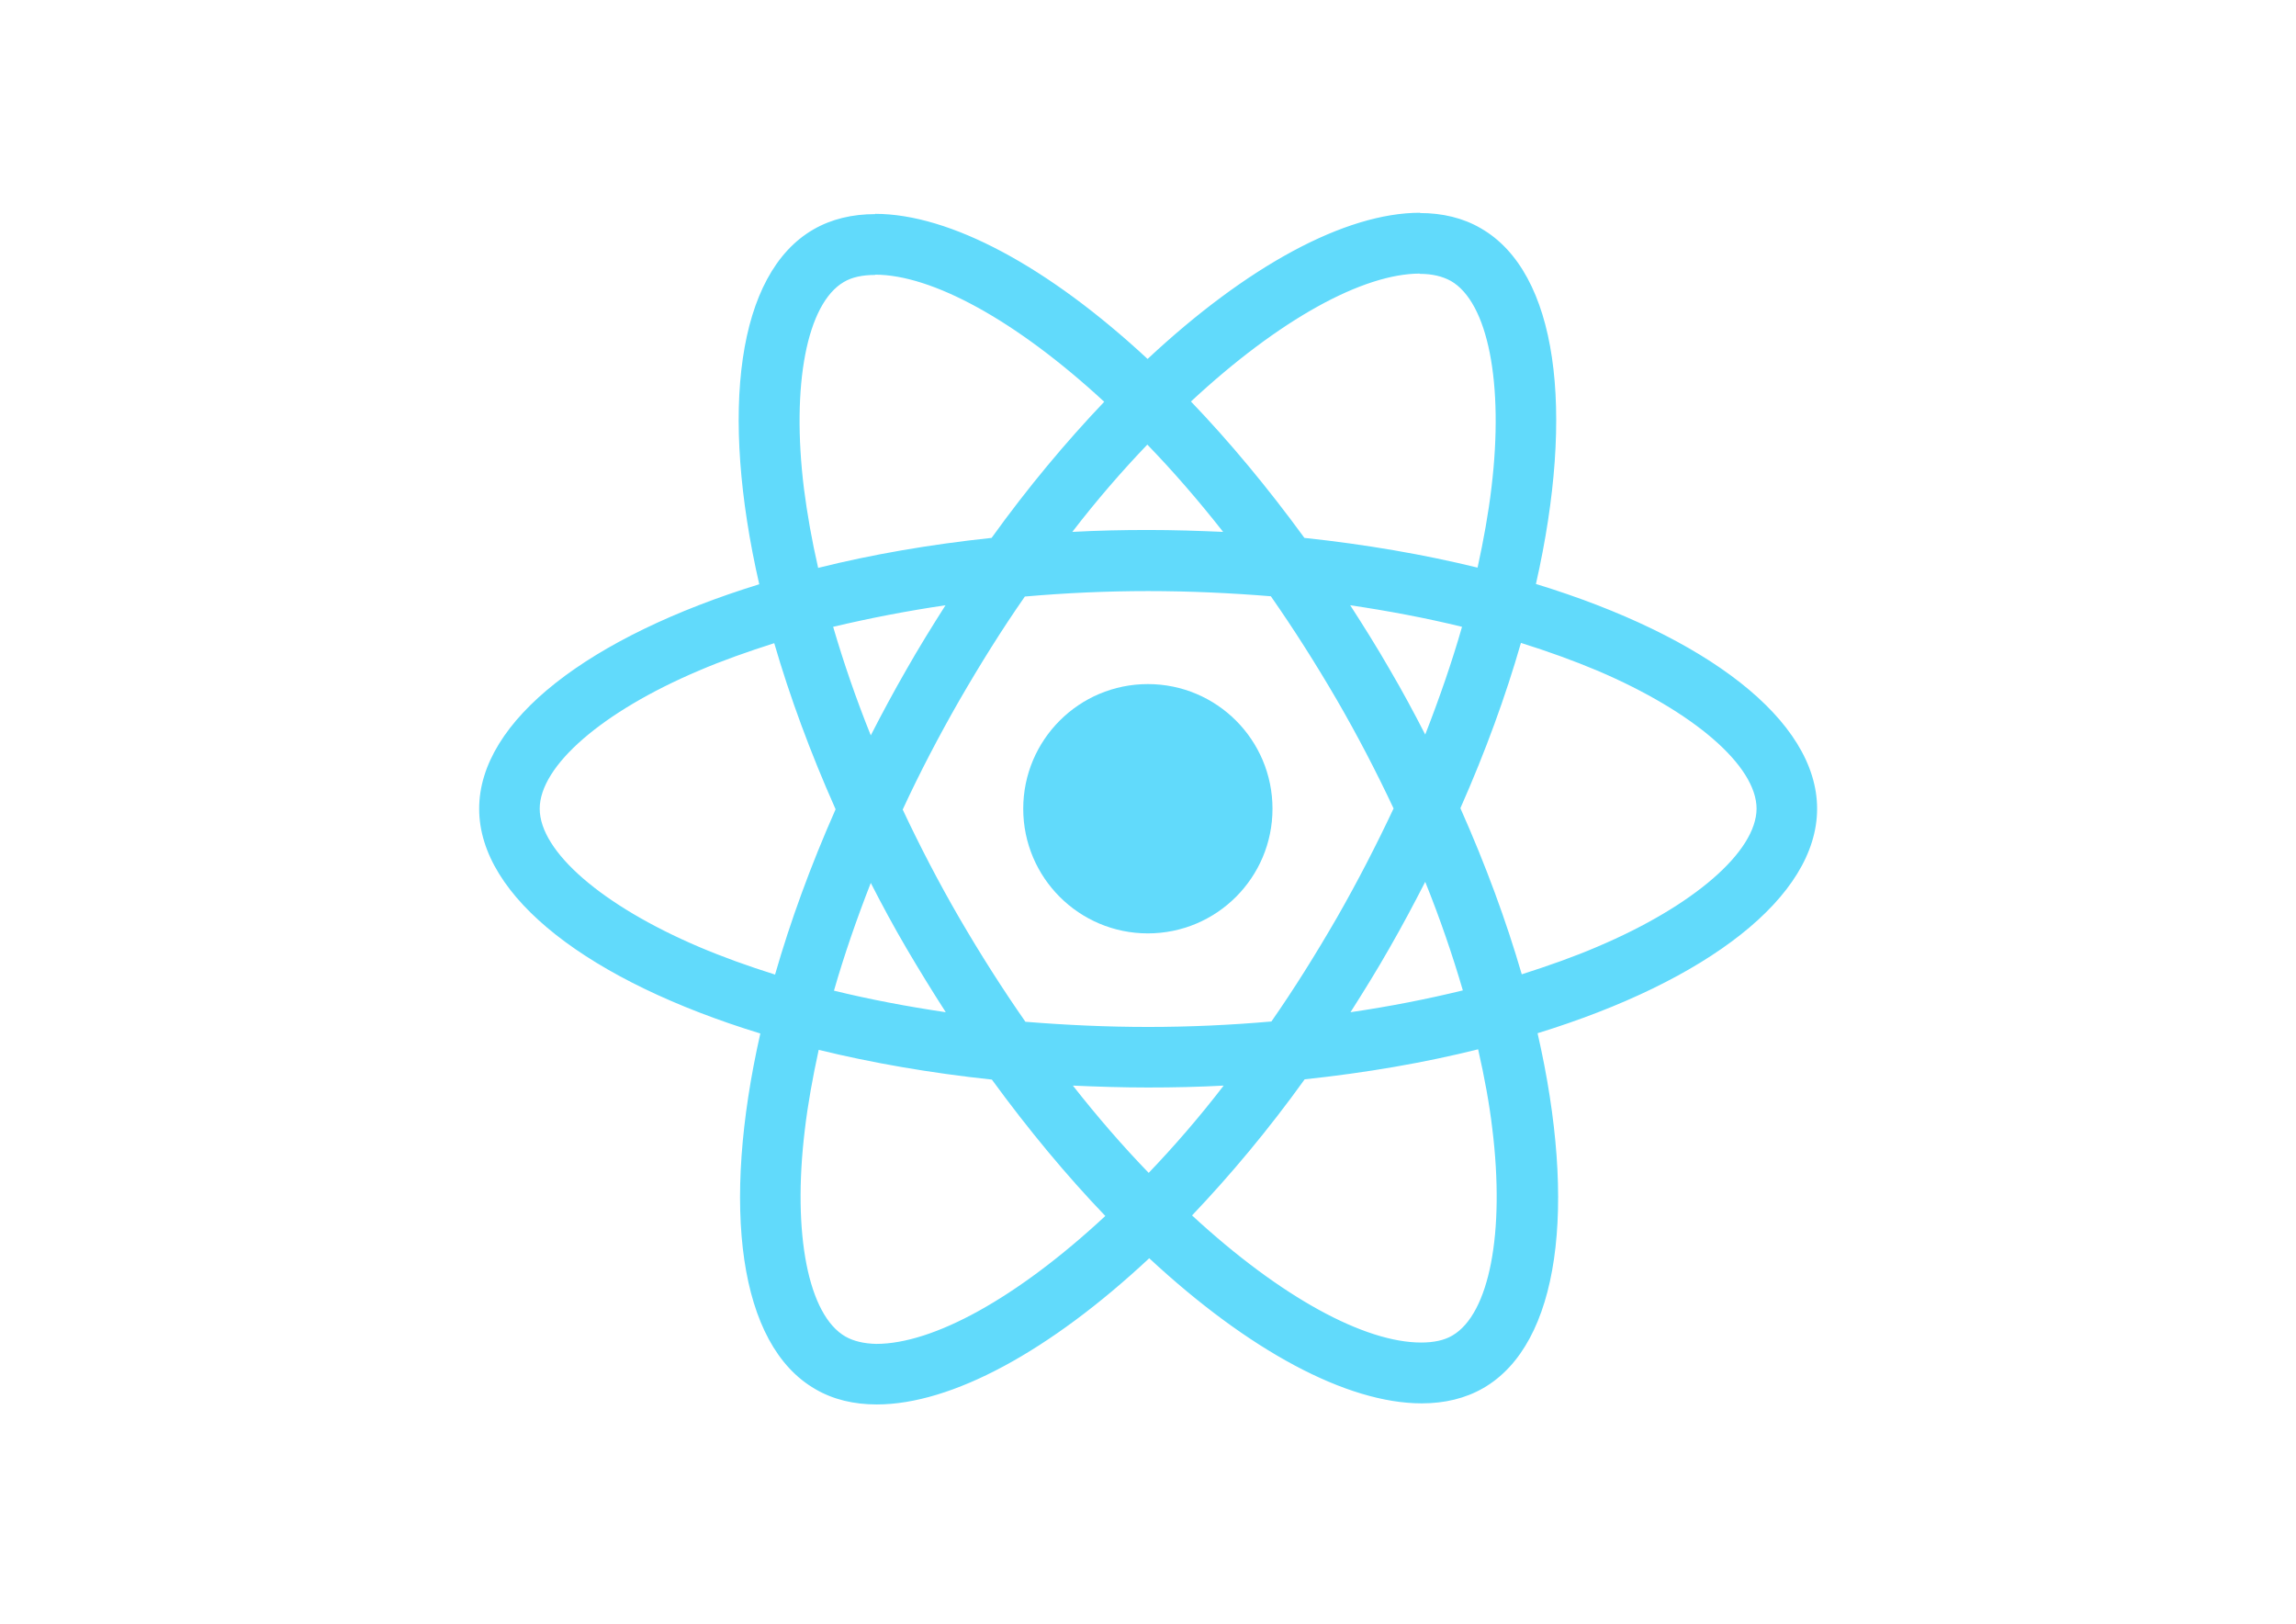
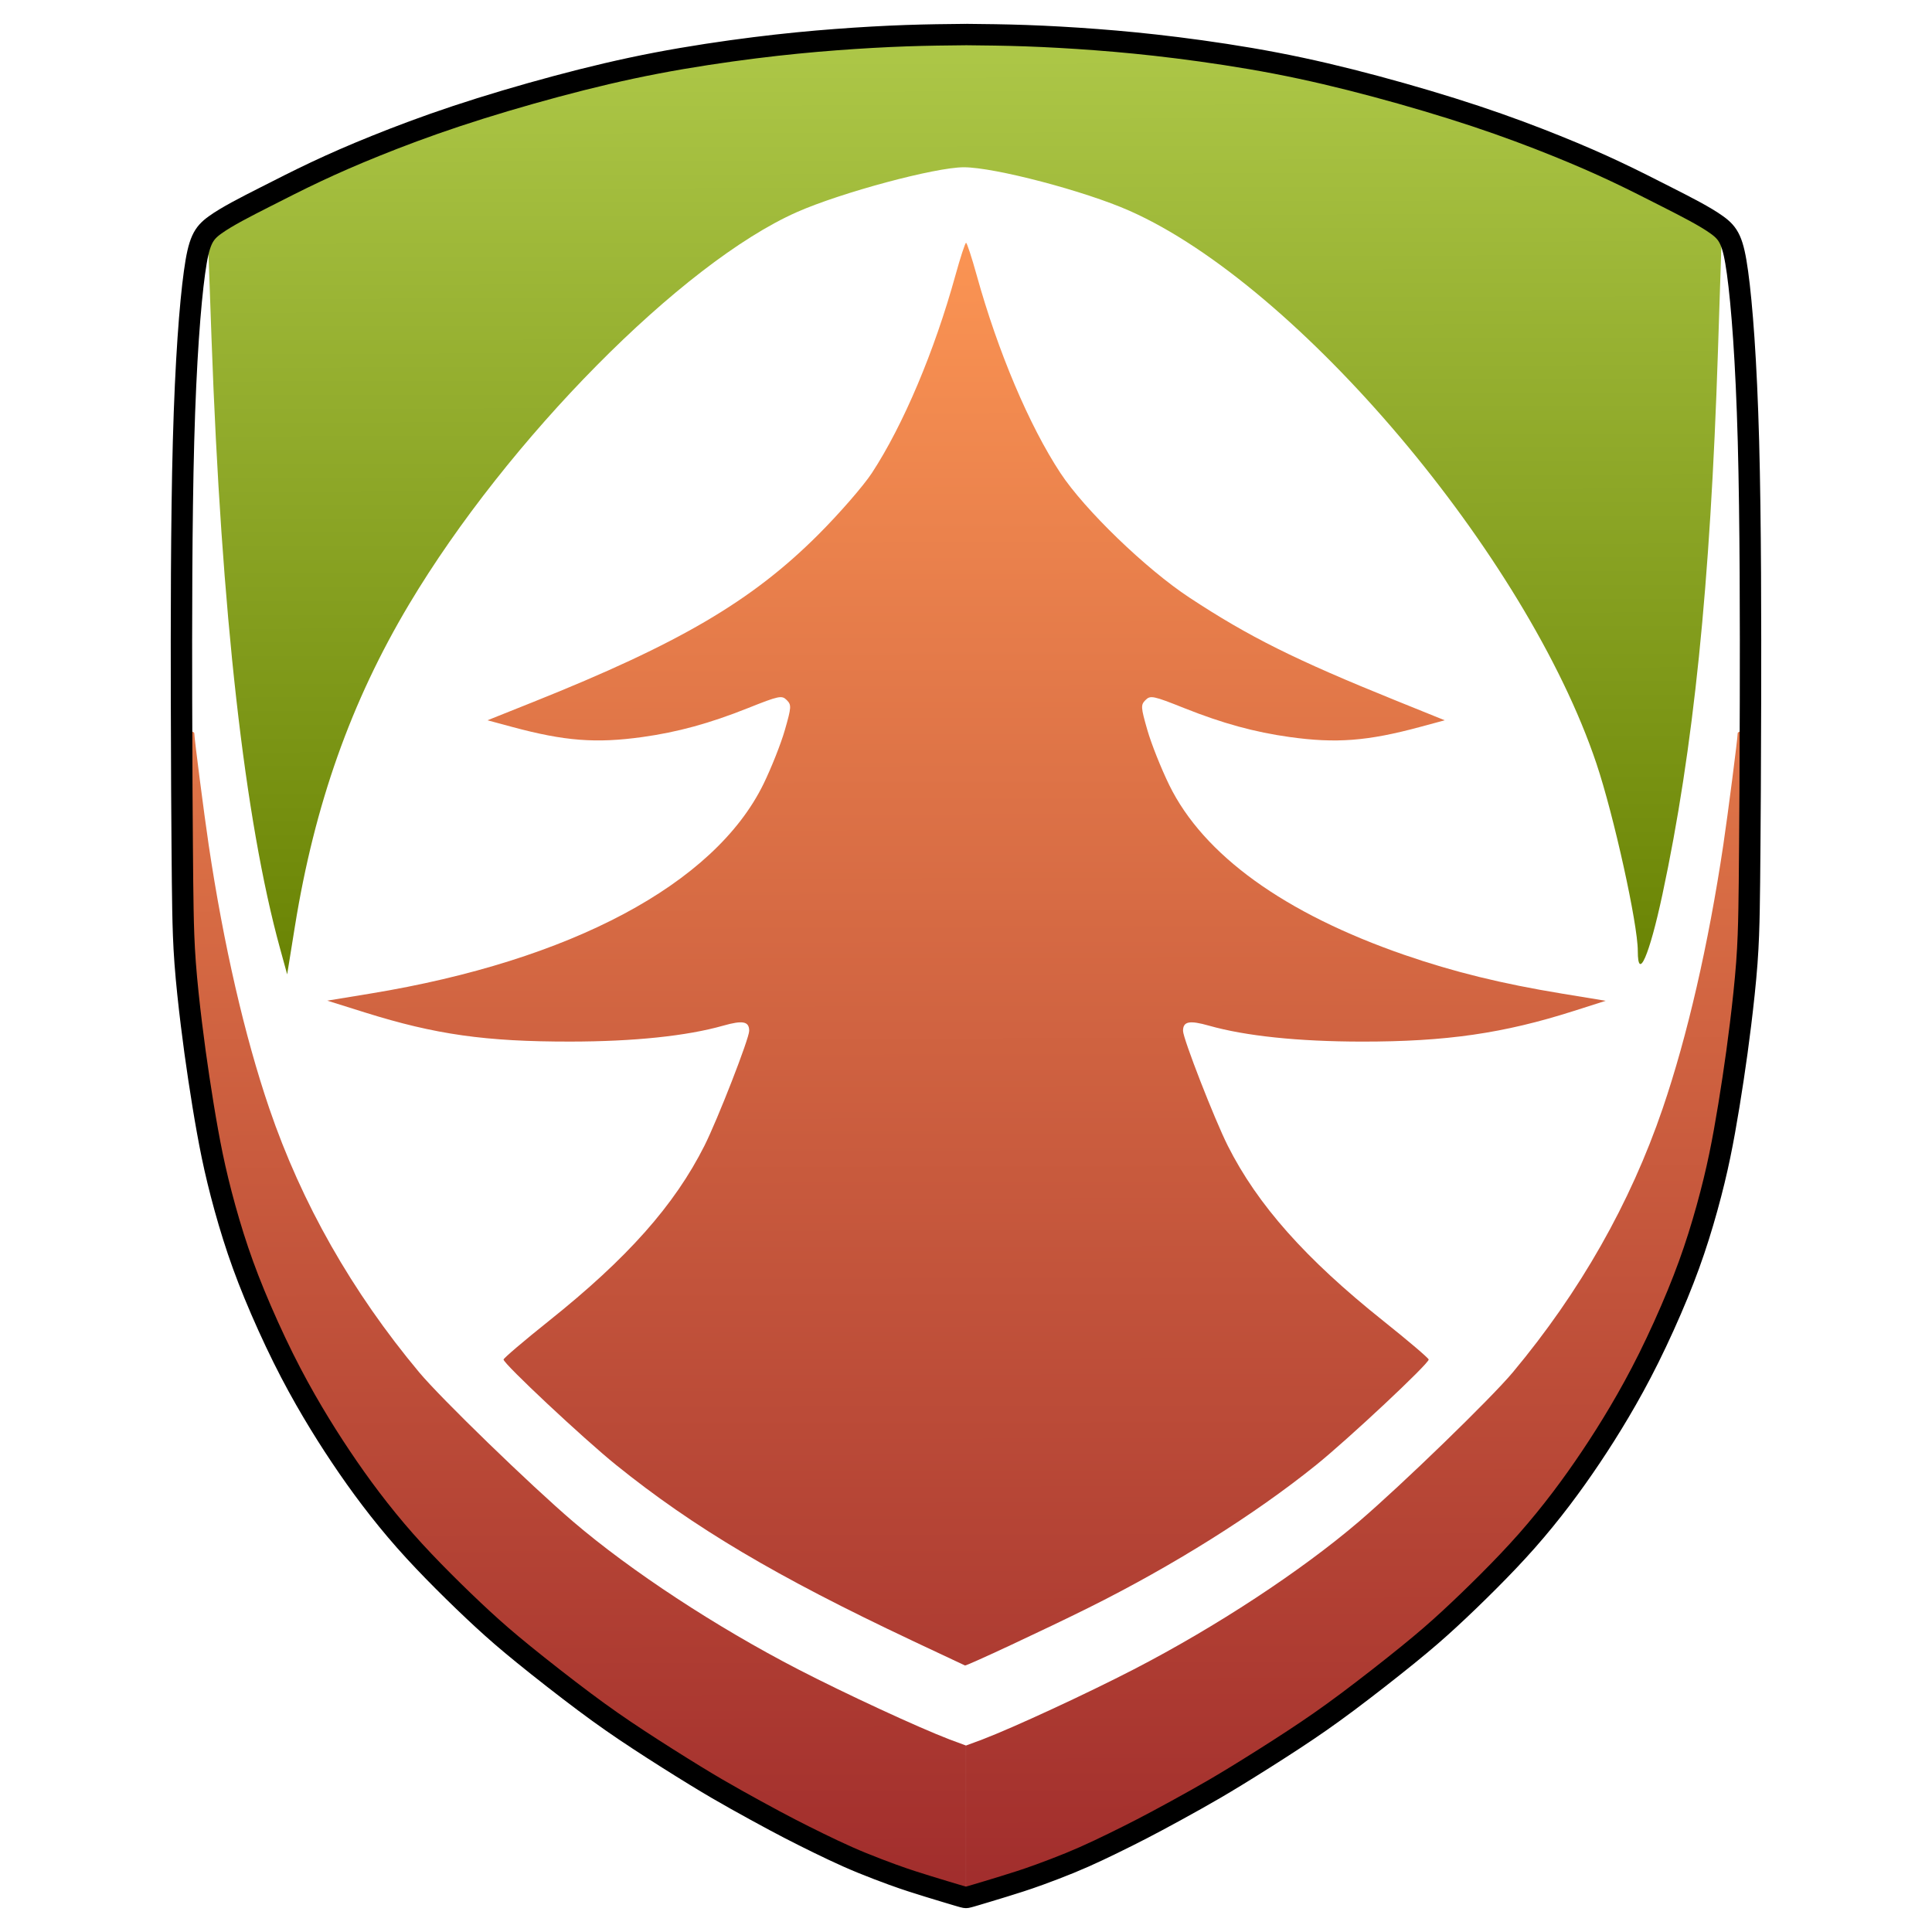
- <svg xmlns="http://www.w3.org/2000/svg" viewBox="0 0 841.9 595.3">
-   <g fill="#61DAFB">
-     <path d="M666.3 296.5c0-32.5-40.7-63.3-103.1-82.4 14.4-63.6 8-114.2-20.2-130.4-6.5-3.8-14.1-5.6-22.4-5.6v22.3c4.6 0 8.3.9 11.4 2.6 13.6 7.8 19.5 37.5 14.9 75.7-1.1 9.4-2.9 19.3-5.1 29.4-19.6-4.8-41-8.5-63.5-10.9-13.5-18.5-27.5-35.3-41.6-50 32.6-30.3 63.2-46.9 84-46.9V78c-27.5 0-63.5 19.6-99.9 53.6-36.4-33.8-72.4-53.2-99.9-53.2v22.3c20.7 0 51.4 16.5 84 46.6-14 14.7-28 31.4-41.3 49.9-22.6 2.4-44 6.1-63.6 11-2.3-10-4-19.7-5.2-29-4.7-38.2 1.1-67.9 14.6-75.8 3-1.8 6.9-2.6 11.5-2.6V78.5c-8.4 0-16 1.8-22.6 5.6-28.1 16.2-34.4 66.7-19.9 130.1-62.2 19.2-102.7 49.9-102.7 82.3 0 32.5 40.7 63.3 103.1 82.4-14.4 63.6-8 114.2 20.2 130.4 6.5 3.8 14.1 5.6 22.5 5.6 27.5 0 63.5-19.6 99.9-53.6 36.4 33.8 72.4 53.2 99.9 53.2 8.4 0 16-1.8 22.6-5.6 28.1-16.2 34.4-66.7 19.9-130.1 62-19.1 102.5-49.9 102.5-82.3zm-130.2-66.7c-3.7 12.9-8.3 26.2-13.5 39.5-4.1-8-8.4-16-13.1-24-4.6-8-9.5-15.8-14.4-23.4 14.2 2.1 27.9 4.7 41 7.9zm-45.8 106.5c-7.8 13.5-15.8 26.3-24.1 38.2-14.9 1.3-30 2-45.2 2-15.1 0-30.2-.7-45-1.9-8.3-11.9-16.4-24.6-24.2-38-7.6-13.1-14.5-26.4-20.8-39.8 6.2-13.4 13.2-26.8 20.7-39.9 7.8-13.5 15.8-26.3 24.1-38.2 14.9-1.3 30-2 45.2-2 15.1 0 30.2.7 45 1.9 8.3 11.9 16.4 24.6 24.2 38 7.6 13.1 14.5 26.4 20.8 39.8-6.3 13.4-13.2 26.8-20.7 39.9zm32.3-13c5.4 13.4 10 26.8 13.8 39.8-13.1 3.2-26.9 5.9-41.2 8 4.9-7.7 9.8-15.6 14.4-23.7 4.6-8 8.9-16.1 13-24.1zM421.2 430c-9.3-9.6-18.6-20.3-27.8-32 9 .4 18.2.7 27.5.7 9.4 0 18.7-.2 27.8-.7-9 11.7-18.3 22.4-27.5 32zm-74.4-58.9c-14.2-2.1-27.9-4.7-41-7.9 3.7-12.9 8.3-26.2 13.5-39.5 4.1 8 8.4 16 13.1 24 4.7 8 9.5 15.8 14.4 23.4zM420.7 163c9.3 9.6 18.6 20.3 27.8 32-9-.4-18.2-.7-27.5-.7-9.4 0-18.7.2-27.8.7 9-11.7 18.3-22.4 27.5-32zm-74 58.9c-4.9 7.7-9.8 15.6-14.4 23.7-4.6 8-8.9 16-13 24-5.4-13.4-10-26.8-13.8-39.8 13.1-3.1 26.9-5.8 41.2-7.9zm-90.5 125.2c-35.4-15.1-58.3-34.9-58.3-50.6 0-15.7 22.9-35.6 58.3-50.6 8.6-3.7 18-7 27.7-10.1 5.7 19.6 13.2 40 22.5 60.9-9.2 20.8-16.6 41.1-22.2 60.6-9.9-3.1-19.3-6.5-28-10.2zM310 490c-13.6-7.8-19.5-37.5-14.9-75.7 1.1-9.4 2.9-19.3 5.1-29.4 19.6 4.8 41 8.5 63.5 10.9 13.5 18.5 27.5 35.3 41.6 50-32.6 30.3-63.2 46.9-84 46.9-4.5-.1-8.3-1-11.3-2.7zm237.2-76.2c4.7 38.2-1.1 67.9-14.6 75.8-3 1.8-6.9 2.6-11.5 2.6-20.7 0-51.4-16.5-84-46.6 14-14.7 28-31.4 41.3-49.9 22.6-2.4 44-6.1 63.6-11 2.3 10.1 4.1 19.8 5.2 29.1zm38.5-66.7c-8.6 3.7-18 7-27.7 10.1-5.7-19.6-13.2-40-22.5-60.9 9.2-20.8 16.6-41.1 22.2-60.6 9.9 3.1 19.3 6.5 28.1 10.2 35.4 15.1 58.3 34.9 58.3 50.6-.1 15.7-23 35.6-58.4 50.6zM320.8 78.4z" />
-     <circle cx="420.9" cy="296.5" r="45.7" />
-     <path d="M520.5 78.1z" />
+ <svg xmlns="http://www.w3.org/2000/svg" xmlns:xlink="http://www.w3.org/1999/xlink" width="1024" height="1024" viewBox="0 0 270.933 270.933" version="1.1" id="svg5" xml:space="preserve">
+   <defs id="defs2">
+     <linearGradient id="linearGradient980">
+       <stop style="stop-color:#ff9955;stop-opacity:1" offset="0" id="stop976" />
+       <stop style="stop-color:#a02c2c;stop-opacity:1" offset="1" id="stop978" />
+     </linearGradient>
+     <linearGradient id="linearGradient60252">
+       <stop style="stop-color:#e5ff80;stop-opacity:1" offset="0" id="stop60248" />
+       <stop style="stop-color:#668000;stop-opacity:1" offset="1" id="stop60250" />
+     </linearGradient>
+     <clipPath clipPathUnits="userSpaceOnUse" id="clipPath56971-9-5-58">
+       <path style="fill:#ffff00;stroke:none;stroke-width:0.141;stroke-linecap:round;stroke-linejoin:round;stroke-dasharray:none;stop-color:#000000" d="m -2381.075,221.21 c -2.081,-7.562 -3.447,-19.704 -4.023,-35.754 l -0.235,-6.568 4.053,-2.092 c 6.894,-3.558 16.576,-6.707 24.446,-7.95 12.521,-1.978 27.541,-1.406 38.938,1.483 6.779,1.718 14.134,4.499 18.628,7.043 l 2.75,1.557 -0.239,7.296 c -0.448,13.673 -1.431,23.278 -3.256,31.805 -0.768,3.587 -1.443,5.129 -1.443,3.297 0,-1.575 -1.408,-7.953 -2.425,-10.982 -4.092,-12.189 -17.468,-28.026 -27.381,-32.417 -2.624,-1.163 -7.918,-2.553 -9.719,-2.553 -1.674,0 -7.189,1.481 -9.785,2.628 -6.738,2.977 -16.974,13.326 -22.744,22.996 -3.409,5.712 -5.546,11.741 -6.7,18.897 l -0.453,2.812 z" id="path56973-8-2-6" />
+     </clipPath>
+     <linearGradient xlink:href="#linearGradient60252" id="linearGradient20009" gradientUnits="userSpaceOnUse" gradientTransform="matrix(4.705459,0,0,2.215384,10715.065,-1121.734)" x1="-2774.485" y1="561.838" x2="-2774.3" y2="608.047" />
+     <linearGradient xlink:href="#linearGradient980" id="linearGradient6893" gradientUnits="userSpaceOnUse" gradientTransform="matrix(11.2519,0,0,5.297522,31352.808,-2953.157)" x1="-2774.485" y1="561.838" x2="-2774.3" y2="608.047" />
+     <linearGradient xlink:href="#linearGradient980" id="linearGradient7074" gradientUnits="userSpaceOnUse" gradientTransform="matrix(11.2519,0,0,5.297522,31354.39,-2953.157)" x1="-2774.485" y1="561.838" x2="-2774.3" y2="608.047" />
+     <clipPath clipPathUnits="userSpaceOnUse" id="clipPath7076">
+       <path style="fill:#808000;stroke:none;stroke-width:0.035;stroke-linecap:round;stroke-linejoin:round;stroke-dasharray:none;stop-color:#000000" d="m -2529.845,732.404 c -3.454,-1.006 -5.285,-1.702 -7.904,-3.009 -8.92,-4.449 -15.936,-9.346 -21.801,-15.217 -2.068,-2.07 -2.931,-3.054 -4.435,-5.059 -2.854,-3.804 -5.293,-8.13 -6.804,-12.067 -1.815,-4.731 -2.726,-8.672 -3.534,-15.295 -0.52,-4.258 -0.536,-4.561 -0.583,-11.202 l -0.044,-6.291 h 0.383 c 0.26,0 0.383,0.041 0.383,0.127 0,0.276 0.583,4.799 0.844,6.543 0.872,5.835 2.109,11.214 3.553,15.445 1.899,5.566 4.844,10.751 8.792,15.481 1.268,1.519 6.513,6.605 9.028,8.755 3.394,2.9 8.367,6.165 13.19,8.659 2.74,1.417 7.066,3.42 8.887,4.115 l 0.963,0.357 v 7.004 c 0,2.289 0,1.852 -7e-4,1.898 0,0.039 -0.476,-0.117 -0.913,-0.245 z m 1.834,0 c 3.454,-1.006 5.285,-1.702 7.904,-3.009 8.92,-4.449 15.936,-9.346 21.801,-15.217 2.068,-2.07 2.931,-3.054 4.435,-5.059 2.854,-3.804 5.293,-8.13 6.804,-12.067 1.815,-4.731 2.726,-8.672 3.534,-15.295 0.52,-4.258 0.536,-4.561 0.583,-11.202 l 0.044,-6.291 h -0.383 c -0.26,0 -0.383,0.041 -0.383,0.127 0,0.276 -0.583,4.799 -0.844,6.543 -0.872,5.835 -2.109,11.214 -3.553,15.445 -1.899,5.566 -4.844,10.751 -8.792,15.481 -1.268,1.519 -6.513,6.605 -9.028,8.755 -3.394,2.9 -8.367,6.165 -13.19,8.659 -2.74,1.417 -7.066,3.42 -8.887,4.115 l -0.963,0.357 v 7.004 c 0,2.289 0,1.852 7e-4,1.898 0,0.039 0.476,-0.117 0.913,-0.245 z" id="path7078" class="UnoptimicedTransforms" transform="matrix(2.391244,0,0,2.391244,6182.749,-1485.868)" />
+     </clipPath>
+     <clipPath clipPathUnits="userSpaceOnUse" id="clipPath7218">
+       <path style="fill:#ffe680;stroke:none;stroke-width:0.169;stroke-linecap:round;stroke-linejoin:round;stroke-dasharray:none;stop-color:#000000" d="m 127.878,230.053 c -19.015,-8.967 -30.584,-15.831 -41.47,-24.605 -4.548,-3.666 -15.794,-14.2 -15.794,-14.795 0,-0.186 2.869,-2.629 6.375,-5.428 11,-8.782 17.591,-16.204 21.791,-24.541 1.857,-3.685 6.282,-15.044 6.282,-16.125 0,-1.33 -0.891,-1.508 -3.639,-0.728 -5.114,1.453 -12.527,2.226 -21.414,2.235 -11.901,0.012 -18.944,-0.984 -28.802,-4.074 l -5.315,-1.666 6.091,-1.001 c 28.077,-4.613 48.228,-15.359 55.08,-29.373 1.103,-2.257 2.454,-5.666 3.001,-7.575 0.924,-3.225 0.942,-3.524 0.257,-4.21 -0.685,-0.685 -1.072,-0.604 -5.448,1.139 -5.375,2.141 -9.837,3.364 -14.785,4.052 -6.519,0.907 -10.917,0.566 -18.252,-1.413 l -3.474,-0.937 6.381,-2.552 c 20.532,-8.212 30.667,-14.157 39.972,-23.446 2.974,-2.969 6.373,-6.876 7.556,-8.682 4.393,-6.713 8.768,-17.065 11.706,-27.696 0.697,-2.522 1.371,-4.584 1.498,-4.582 0.127,0 0.803,2.065 1.502,4.586 2.973,10.703 7.351,21.043 11.726,27.692 3.386,5.146 11.994,13.46 18.095,17.475 8.362,5.504 14.847,8.737 28.974,14.446 l 6.83,2.76 -3.475,0.938 c -7.335,1.98 -11.732,2.32 -18.252,1.413 -4.947,-0.688 -9.409,-1.911 -14.785,-4.052 -4.375,-1.743 -4.763,-1.824 -5.448,-1.139 -0.685,0.685 -0.667,0.984 0.258,4.21 0.547,1.91 1.927,5.377 3.065,7.705 4.802,9.816 16.173,18.024 33.03,23.841 6.881,2.374 13.612,4.027 22.038,5.411 l 6.143,1.009 -4.472,1.426 c -9.869,3.148 -17.907,4.309 -29.749,4.297 -8.888,-0.01 -16.3,-0.783 -21.414,-2.235 -2.747,-0.78 -3.639,-0.602 -3.639,0.728 0,1.081 4.425,12.439 6.282,16.125 4.167,8.272 10.894,15.848 21.791,24.543 3.506,2.798 6.376,5.239 6.376,5.426 0,0.595 -11.247,11.131 -15.801,14.801 -8.603,6.933 -20.056,14.118 -31.912,20.017 -5.962,2.966 -17.065,8.152 -17.309,8.084 -0.038,-0.012 -3.394,-1.586 -7.454,-3.501 z" id="path7220" />
+     </clipPath>
+   </defs>
+   <g id="layer1">
+     <rect style="fill:url(#linearGradient7074);fill-opacity:1;stroke:none;stroke-width:5;stroke-linecap:round;stroke-linejoin:round;stroke-dasharray:none;stop-color:#000000" id="rect7072" width="269.366" height="248.234" x="0.447" y="22.207" clip-path="url(#clipPath7218)" />
+     <rect style="fill:url(#linearGradient6893);fill-opacity:1;stroke:none;stroke-width:5;stroke-linecap:round;stroke-linejoin:round;stroke-dasharray:none;stop-color:#000000" id="rect6891" width="269.366" height="248.234" x="-1.141" y="22.207" clip-path="url(#clipPath7076)" />
+     <rect style="fill:url(#linearGradient20009);fill-opacity:1;stroke:none;stroke-width:2.091;stroke-linecap:round;stroke-linejoin:round;stroke-dasharray:none;stop-color:#000000" id="rect53723-1-3-8-9" width="112.647" height="103.809" x="-2396.92" y="122.541" clip-path="url(#clipPath56971-9-5-58)" transform="matrix(2.391244,0,0,2.391244,5733.017,-395.9078)" />
+     <path style="fill:none;stroke:none;stroke-width:5;stroke-linecap:round;stroke-linejoin:round;stroke-dasharray:none;stop-color:#000000" d="m 115.324,54.406 c -0.34,3.034 -0.68,6.067 -2.537,8.368 -1.857,2.301 -5.229,3.869 -8.014,4.772 -2.785,0.902 -4.981,1.138 -7.178,1.373" id="path24469-81-8-8-9-2-6-1" />
+     <path style="fill:none;stroke:#000000;stroke-width:3;stroke-linecap:round;stroke-linejoin:round;stroke-dasharray:none;stop-color:#000000" d="m 135.468,265.98 c -0.034,0 -0.068,0 -0.132,-0.011 -0.064,-0.011 -0.158,-0.033 -0.285,-0.067 -0.126,-0.034 -0.285,-0.079 -0.426,-0.12 -0.141,-0.041 -0.263,-0.076 -0.584,-0.172 -0.321,-0.096 -0.841,-0.251 -1.52,-0.455 -0.679,-0.204 -1.517,-0.458 -2.306,-0.701 -0.79,-0.243 -1.531,-0.474 -2.312,-0.728 -0.781,-0.254 -1.603,-0.529 -2.802,-0.966 -1.199,-0.437 -2.775,-1.035 -4.186,-1.612 -1.411,-0.577 -2.657,-1.134 -4.016,-1.774 -1.359,-0.639 -2.83,-1.361 -4.156,-2.026 -1.326,-0.664 -2.505,-1.271 -4.104,-2.126 -1.599,-0.855 -3.617,-1.959 -5.419,-2.969 -1.802,-1.01 -3.389,-1.926 -5.71,-3.347 -2.321,-1.421 -5.377,-3.346 -7.996,-5.065 -2.619,-1.719 -4.802,-3.231 -7.546,-5.281 -2.744,-2.05 -6.049,-4.638 -8.493,-6.622 -2.444,-1.984 -4.026,-3.364 -5.776,-4.977 -1.75,-1.614 -3.668,-3.461 -5.527,-5.324 -1.859,-1.863 -3.66,-3.742 -5.363,-5.671 -1.703,-1.929 -3.309,-3.909 -4.798,-5.87 -1.489,-1.961 -2.861,-3.902 -4.198,-5.897 -1.337,-1.996 -2.639,-4.046 -3.976,-6.306 -1.337,-2.261 -2.709,-4.732 -4.12,-7.573 -1.411,-2.841 -2.861,-6.053 -4.046,-8.937 -1.185,-2.884 -2.105,-5.441 -2.939,-8.084 -0.834,-2.643 -1.582,-5.371 -2.175,-7.811 -0.592,-2.44 -1.029,-4.591 -1.455,-6.951 -0.426,-2.359 -0.841,-4.926 -1.214,-7.4 -0.373,-2.474 -0.704,-4.855 -1.04,-7.6 -0.336,-2.745 -0.678,-5.854 -0.882,-8.599 -0.204,-2.745 -0.27,-5.126 -0.314,-7.53 -0.044,-2.403 -0.066,-4.829 -0.099,-8.99 -0.033,-4.162 -0.077,-10.06 -0.099,-20.357 -0.022,-10.297 -0.022,-24.993 0.285,-36.287 0.307,-11.294 0.921,-19.185 1.533,-23.645 0.612,-4.459 1.221,-5.485 2.88,-6.685 1.659,-1.199 4.368,-2.571 6.868,-3.842 2.5,-1.271 4.792,-2.44 7.271,-3.609 2.479,-1.169 5.145,-2.339 8.372,-3.64 3.227,-1.302 7.016,-2.736 11.358,-4.178 4.342,-1.442 9.237,-2.892 13.977,-4.163 4.74,-1.271 9.323,-2.362 14.039,-3.266 4.716,-0.904 9.565,-1.621 13.798,-2.152 4.233,-0.53 7.85,-0.873 11.342,-1.138 3.492,-0.265 6.86,-0.452 9.872,-0.558 3.012,-0.106 5.67,-0.132 8.327,-0.158 m 0.089,261.239 c 0.034,0 0.068,0 0.132,-0.011 0.064,-0.011 0.158,-0.033 0.285,-0.067 0.126,-0.034 0.285,-0.079 0.426,-0.12 0.141,-0.041 0.263,-0.076 0.584,-0.172 0.321,-0.096 0.841,-0.251 1.52,-0.455 0.679,-0.204 1.517,-0.458 2.306,-0.701 0.79,-0.243 1.531,-0.474 2.312,-0.728 0.781,-0.254 1.603,-0.529 2.802,-0.966 1.199,-0.437 2.775,-1.035 4.186,-1.612 1.411,-0.577 2.657,-1.134 4.016,-1.774 1.359,-0.639 2.83,-1.361 4.156,-2.026 1.326,-0.664 2.505,-1.271 4.104,-2.126 1.599,-0.855 3.617,-1.959 5.419,-2.969 1.802,-1.01 3.389,-1.926 5.71,-3.347 2.321,-1.421 5.377,-3.346 7.996,-5.065 2.619,-1.719 4.802,-3.231 7.546,-5.281 2.744,-2.05 6.049,-4.638 8.493,-6.622 2.444,-1.984 4.026,-3.364 5.776,-4.977 1.75,-1.614 3.668,-3.461 5.527,-5.324 1.859,-1.863 3.66,-3.742 5.363,-5.671 1.703,-1.929 3.309,-3.909 4.798,-5.87 1.489,-1.961 2.861,-3.902 4.198,-5.897 1.337,-1.996 2.639,-4.046 3.976,-6.306 1.337,-2.261 2.709,-4.732 4.12,-7.573 1.411,-2.841 2.861,-6.053 4.046,-8.937 1.185,-2.884 2.105,-5.441 2.939,-8.084 0.834,-2.643 1.582,-5.371 2.175,-7.811 0.592,-2.44 1.029,-4.591 1.455,-6.951 0.426,-2.359 0.841,-4.926 1.214,-7.4 0.373,-2.474 0.704,-4.855 1.04,-7.6 0.336,-2.745 0.678,-5.854 0.882,-8.599 0.204,-2.745 0.27,-5.126 0.314,-7.53 0.044,-2.403 0.066,-4.829 0.099,-8.99 0.033,-4.162 0.077,-10.06 0.099,-20.357 0.022,-10.297 0.022,-24.993 -0.285,-36.287 -0.307,-11.294 -0.921,-19.185 -1.533,-23.645 -0.612,-4.459 -1.221,-5.485 -2.88,-6.685 -1.659,-1.199 -4.368,-2.571 -6.868,-3.842 -2.5,-1.271 -4.792,-2.44 -7.271,-3.609 -2.479,-1.169 -5.145,-2.339 -8.372,-3.64 -3.227,-1.302 -7.016,-2.736 -11.358,-4.178 -4.342,-1.442 -9.237,-2.892 -13.977,-4.163 -4.74,-1.271 -9.323,-2.362 -14.039,-3.266 -4.716,-0.904 -9.565,-1.621 -13.798,-2.152 -4.233,-0.53 -7.85,-0.873 -11.342,-1.138 -3.492,-0.265 -6.86,-0.452 -9.872,-0.558 -3.012,-0.106 -5.67,-0.132 -8.327,-0.158" id="path16953-4" class="UnoptimicedTransforms" transform="translate(-0.00101,0.10665)" />
  </g>
</svg>
